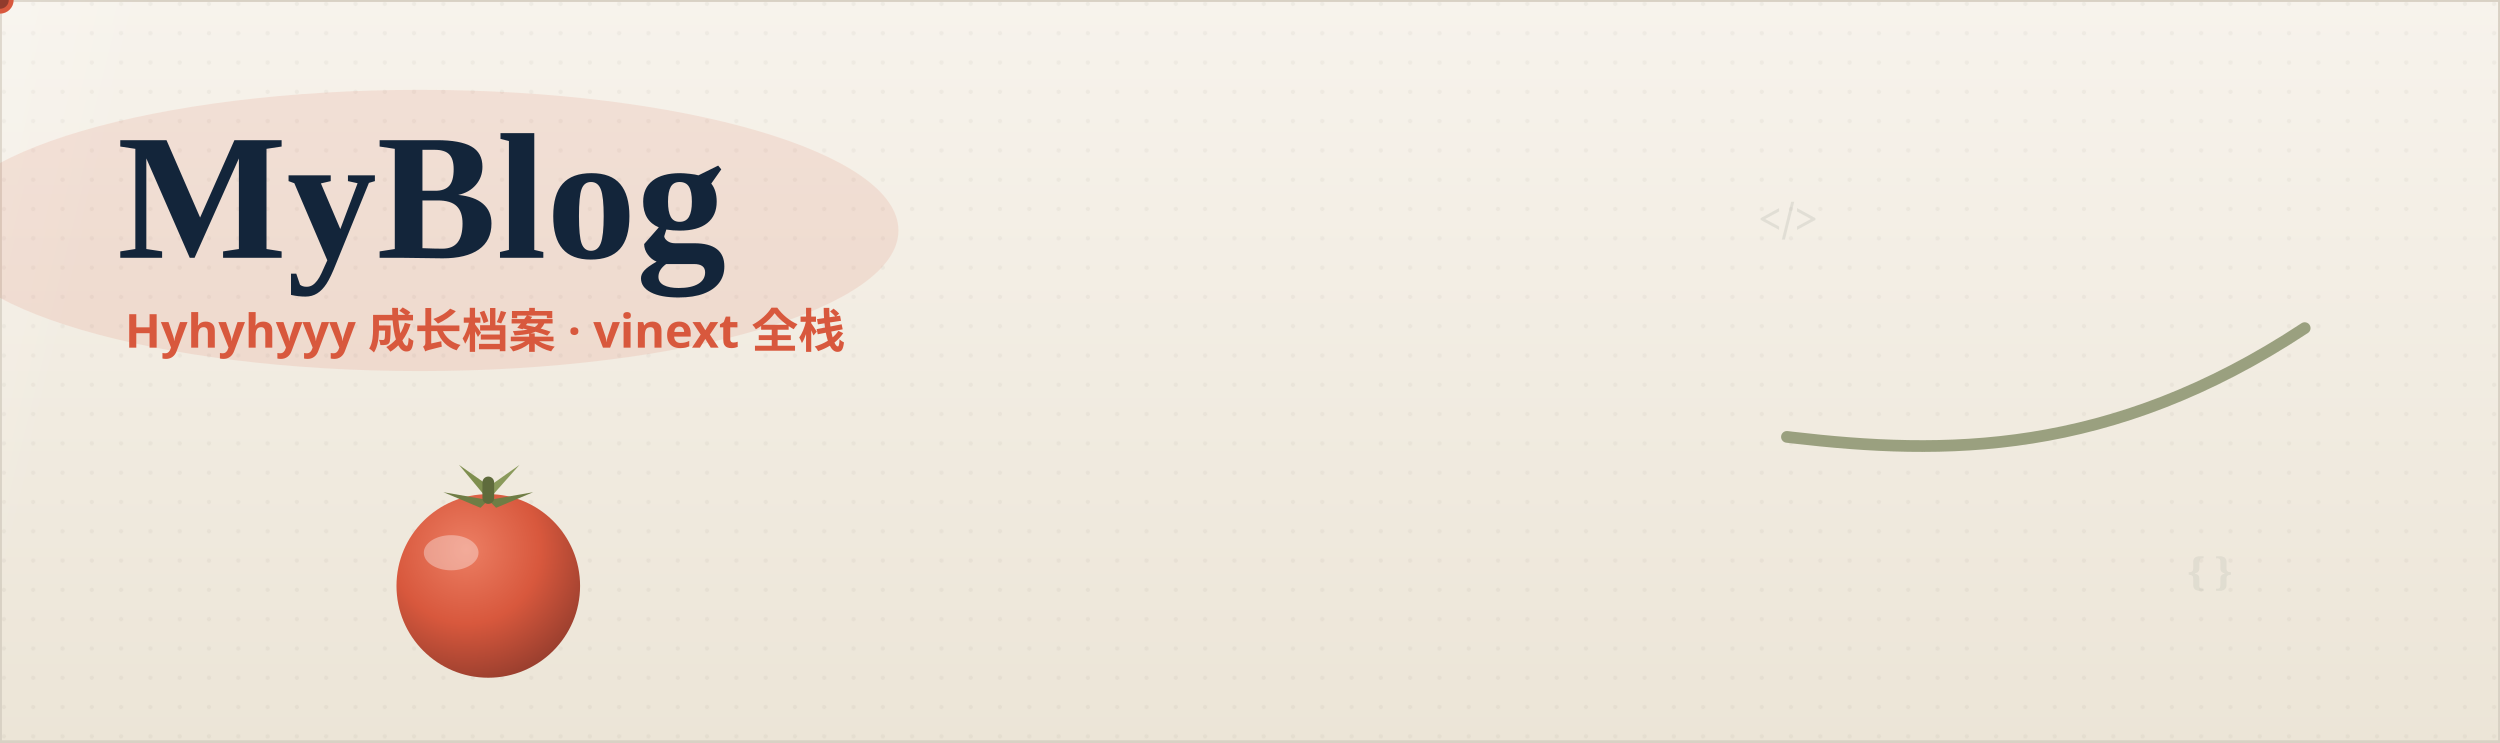
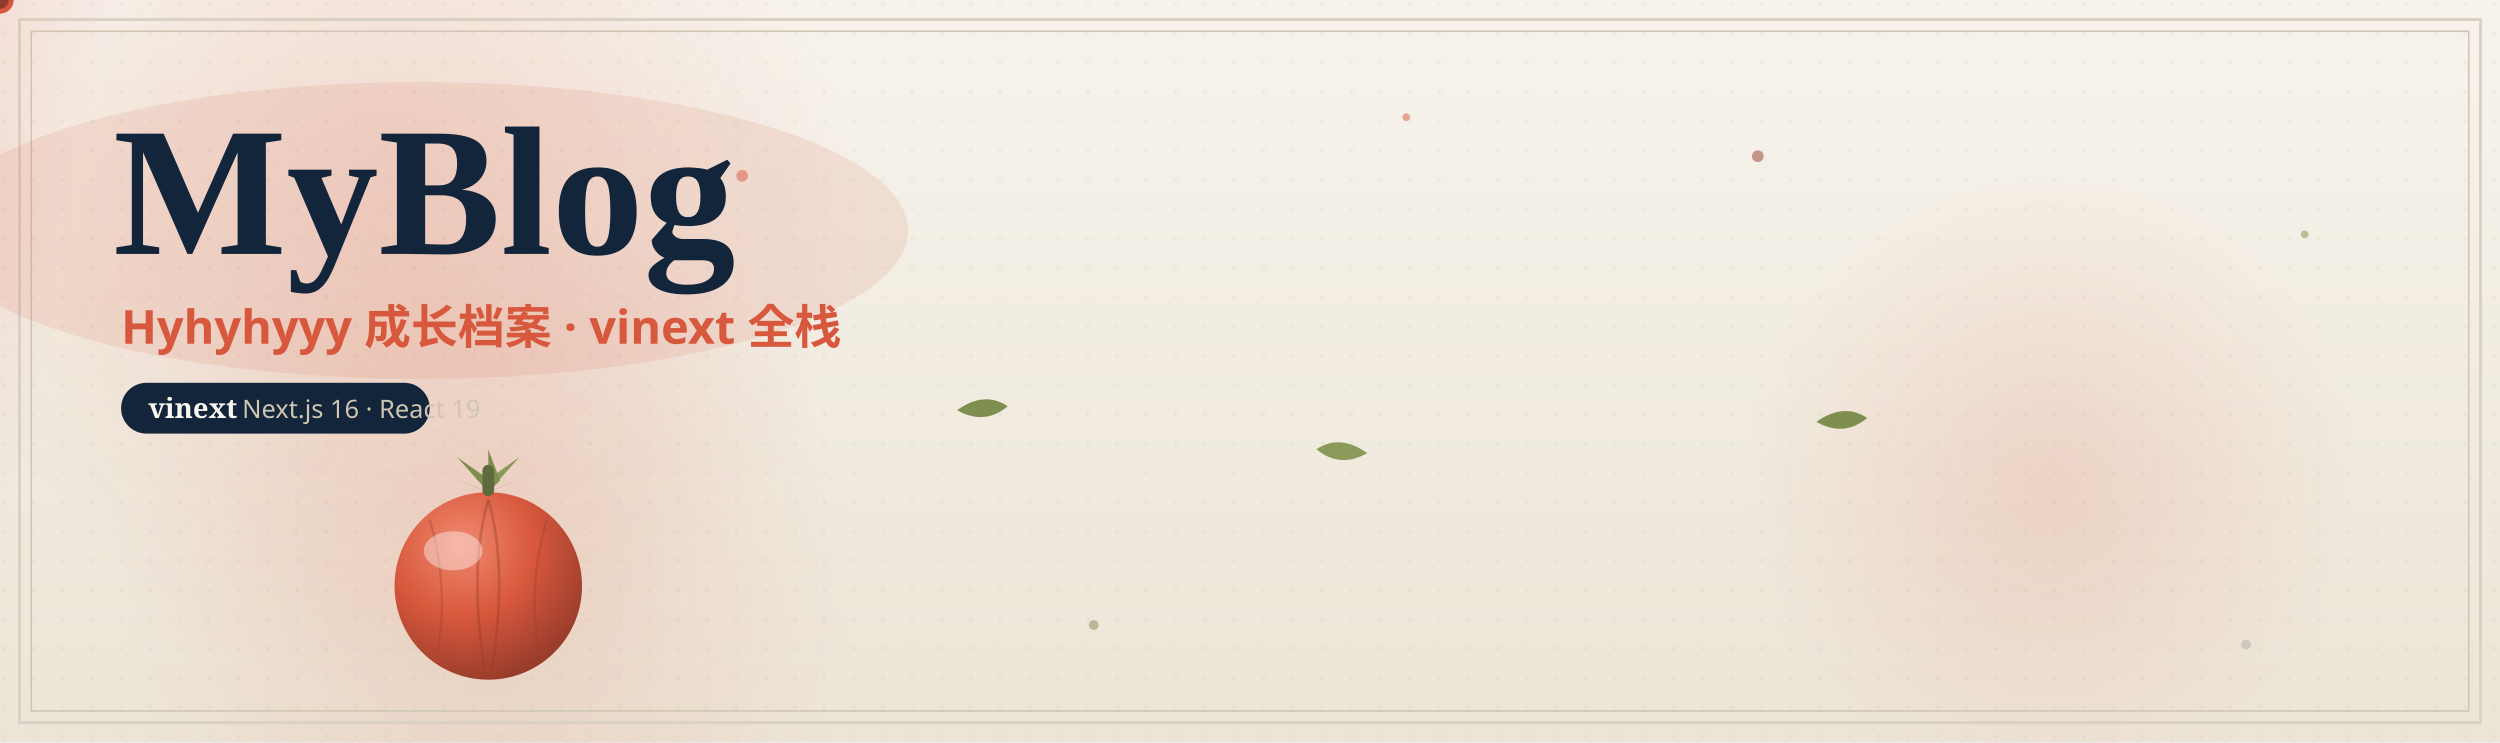
<svg xmlns="http://www.w3.org/2000/svg" viewBox="0 0 1280 380" width="1280" height="380">
  <defs>
    <linearGradient id="paperBg" x1="0" y1="0" x2="0" y2="1">
      <stop offset="0" stop-color="#f7f3ec" />
      <stop offset="1" stop-color="#ece5d7" />
    </linearGradient>
-     <radialGradient id="tomatoGrad" cx="38%" cy="30%" r="78%">
-       <stop offset="0" stop-color="#ec7e63" />
-       <stop offset="52%" stop-color="#d8583d" />
-       <stop offset="100%" stop-color="#913b2c" />
+     <radialGradient id="tomatoGrad" cx="36%" cy="28%" r="80%">
+       <stop offset="0" stop-color="#f08a6f" />
+       <stop offset="48%" stop-color="#d8583d" />
+       <stop offset="100%" stop-color="#8f3829" />
+     </radialGradient>
+     <radialGradient id="warmGlow" cx="50%" cy="50%" r="50%">
+       <stop offset="0" stop-color="#d8583d" stop-opacity="0.16" />
+       <stop offset="100%" stop-color="#d8583d" stop-opacity="0" />
    </radialGradient>
    <linearGradient id="sweepGrad" x1="0" y1="0" x2="1" y2="0">
      <stop offset="0" stop-color="#ffffff" stop-opacity="0" />
-       <stop offset="0.5" stop-color="#ffffff" stop-opacity="0.22" />
+       <stop offset="0.5" stop-color="#ffffff" stop-opacity="0.25" />
      <stop offset="1" stop-color="#ffffff" stop-opacity="0" />
    </linearGradient>
-     <linearGradient id="nodeGrad" x1="0" y1="0" x2="0" dy="1">
-       <stop offset="0" stop-color="#faf7f0" />
+     <linearGradient id="redSweep" x1="0" y1="0" x2="1" y2="0">
+       <stop offset="0" stop-color="#d8583d" stop-opacity="0" />
+       <stop offset="0.5" stop-color="#d8583d" stop-opacity="0.18" />
+       <stop offset="1" stop-color="#d8583d" stop-opacity="0" />
+     </linearGradient>
+     <linearGradient id="nodeGrad" x1="0" y1="0" x2="0" y2="1">
+       <stop offset="0" stop-color="#fdfbf6" />
      <stop offset="1" stop-color="#e7dfcf" />
    </linearGradient>
    <pattern id="dots" width="15" height="15" patternUnits="userSpaceOnUse">
      <circle cx="2" cy="2" r="1.1" fill="#6d655b" />
    </pattern>
  </defs>
  <rect x="0" y="0" width="1280" height="380" fill="url(#paperBg)" />
-   <rect x="0" y="0" width="1280" height="380" fill="url(#dots)" opacity="0.06" />
-   <rect x="0" y="0" width="1280" height="380" fill="none" stroke="#d8d1c4" stroke-width="2" />
+   <rect x="0" y="0" width="1280" height="380" fill="url(#dots)" opacity="0.05" />
+   <circle cx="250" cy="300" r="190" fill="url(#warmGlow)" />
+   <circle cx="200" cy="110" r="240" fill="url(#warmGlow)" />
+   <circle cx="1050" cy="250" r="160" fill="url(#warmGlow)" />
+   <rect x="10" y="10" width="1260" height="360" fill="none" stroke="#d8d1c4" stroke-width="1.5" />
+   <rect x="16" y="16" width="1248" height="348" fill="none" stroke="#cfc5b2" stroke-width="0.8" />
  <g>
-     <animateTransform attributeName="transform" type="translate" from="-460 0" to="1560 0" dur="7s" repeatCount="indefinite" />
-     <rect x="-130" y="-60" width="210" height="500" fill="url(#sweepGrad)" transform="skewX(-14)" />
+     <animateTransform attributeName="transform" type="translate" from="-480 0" to="1580 0" dur="7s" repeatCount="indefinite" />
+     <rect x="-130" y="-60" width="200" height="500" fill="url(#sweepGrad)" transform="skewX(-14)" />
  </g>
-   <path id="vine" d="M250,300 C430,205 560,300 700,232 S980,300 1180,168" fill="none" stroke="#9aa07f" stroke-width="6" stroke-linecap="round" stroke-dasharray="680" stroke-dashoffset="680">
-     <animate attributeName="stroke-dashoffset" from="680" to="0" dur="2.4s" fill="freeze" />
+   <g>
+     <animateTransform attributeName="transform" type="translate" from="1600 0" to="-500 0" dur="11s" repeatCount="indefinite" />
+     <rect x="-110" y="-60" width="170" height="500" fill="url(#redSweep)" transform="skewX(-12)" />
+   </g>
+   <g opacity="0.5">
+     <circle cx="380" cy="90" r="3" fill="#d8583d">
+       <animate attributeName="opacity" values="0.2;0.7;0.2" dur="3.1s" repeatCount="indefinite" />
+       <animateTransform attributeName="transform" type="translate" values="0,0;0,-18;0,0" dur="6s" repeatCount="indefinite" />
+     </circle>
+   </g>
+   <g opacity="0.5">
+     <circle cx="560" cy="320" r="2.5" fill="#7f8f4f">
+       <animate attributeName="opacity" values="0.15;0.6;0.15" dur="4.3s" repeatCount="indefinite" />
+       <animateTransform attributeName="transform" type="translate" values="0,0;0,-22;0,0" dur="7.5s" repeatCount="indefinite" />
+     </circle>
+   </g>
+   <g opacity="0.5">
+     <circle cx="900" cy="80" r="3" fill="#913b2c">
+       <animate attributeName="opacity" values="0.2;0.65;0.2" dur="3.6s" repeatCount="indefinite" />
+       <animateTransform attributeName="transform" type="translate" values="0,0;0,-16;0,0" dur="6.8s" repeatCount="indefinite" />
+     </circle>
+   </g>
+   <g opacity="0.5">
+     <circle cx="1150" cy="330" r="2.5" fill="#a9ada3">
+       <animate attributeName="opacity" values="0.15;0.55;0.15" dur="4.8s" repeatCount="indefinite" />
+       <animateTransform attributeName="transform" type="translate" values="0,0;0,-20;0,0" dur="8s" repeatCount="indefinite" />
+     </circle>
+   </g>
+   <g opacity="0.5">
+     <circle cx="720" cy="60" r="2" fill="#d8583d">
+       <animate attributeName="opacity" values="0.1;0.5;0.1" dur="3.9s" repeatCount="indefinite" />
+     </circle>
+   </g>
+   <g opacity="0.5">
+     <circle cx="1180" cy="120" r="2" fill="#7f8f4f">
+       <animate attributeName="opacity" values="0.1;0.5;0.1" dur="4.1s" repeatCount="indefinite" />
+     </circle>
+   </g>
+   <path id="vine" d="M250,256 C360,180 480,300 620,230 S880,300 1020,210 S1200,260 1250,200" fill="none" stroke="#9aa07f" stroke-width="6.5" stroke-linecap="round" stroke-dasharray="1400" stroke-dashoffset="1400">
+     <animate attributeName="stroke-dashoffset" from="1400" to="0" dur="2.6s" fill="freeze" />
  </path>
-   <g transform="translate(470,256)">
+   <g transform="translate(490,210)">
+     <path d="M0,0 Q14,-10 26,-2 Q14,8 0,0 Z" fill="#7f8f4f">
+       <animateTransform attributeName="transform" type="rotate" values="-6;6;-6" dur="5s" repeatCount="indefinite" />
+     </path>
+   </g>
+   <g transform="translate(700,232)">
+     <path d="M0,0 Q-14,-10 -26,-2 Q-14,8 0,0 Z" fill="#8a9a5b">
+       <animateTransform attributeName="transform" type="rotate" values="6;-6;6" dur="5.6s" repeatCount="indefinite" />
+     </path>
+   </g>
+   <g transform="translate(930,216)">
+     <path d="M0,0 Q14,-10 26,-2 Q14,8 0,0 Z" fill="#7f8f4f">
+       <animateTransform attributeName="transform" type="rotate" values="-5;7;-5" dur="6.2s" repeatCount="indefinite" />
+     </path>
+   </g>
+   <g transform="translate(430,228)">
    <g opacity="0">
-       <animateTransform attributeName="transform" type="scale" from="0" to="1" begin="1.0s" dur="0.5s" fill="freeze" />
-       <animate attributeName="opacity" from="0" to="1" begin="1.0s" dur="0.5s" fill="freeze" />
-       <rect x="-28" y="-19" width="56" height="38" rx="11" fill="url(#nodeGrad)" stroke="#13253a" stroke-width="1.5" />
-       <text x="0" y="6" text-anchor="middle" font-family="Georgia,serif" font-size="17" font-weight="700" fill="#d8583d">&lt;/&gt;</text>
+       <animateTransform attributeName="transform" type="scale" from="0" to="1" begin="1.0s" dur="0.55s" fill="freeze" />
+       <animate attributeName="opacity" from="0" to="1" begin="1.0s" dur="0.55s" fill="freeze" />
+       <rect x="-30" y="-20" width="60" height="40" rx="12" fill="url(#nodeGrad)" stroke="#13253a" stroke-width="1.6" />
+       <text x="0" y="6" text-anchor="middle" font-family="Georgia,serif" font-size="18" font-weight="700" fill="#d8583d">&lt;/&gt;</text>
    </g>
  </g>
-   <g transform="translate(650,250)">
+   <g transform="translate(565,250)">
    <g opacity="0">
-       <animateTransform attributeName="transform" type="scale" from="0" to="1" begin="1.4s" dur="0.5s" fill="freeze" />
-       <animate attributeName="opacity" from="0" to="1" begin="1.4s" dur="0.5s" fill="freeze" />
-       <rect x="-28" y="-19" width="56" height="38" rx="11" fill="url(#nodeGrad)" stroke="#13253a" stroke-width="1.5" />
-       <text x="0" y="6" text-anchor="middle" font-family="Georgia,serif" font-size="17" font-weight="700" fill="#13253a">{ }</text>
+       <animateTransform attributeName="transform" type="scale" from="0" to="1" begin="1.35s" dur="0.55s" fill="freeze" />
+       <animate attributeName="opacity" from="0" to="1" begin="1.35s" dur="0.55s" fill="freeze" />
+       <rect x="-30" y="-20" width="60" height="40" rx="12" fill="url(#nodeGrad)" stroke="#13253a" stroke-width="1.6" />
+       <text x="0" y="6" text-anchor="middle" font-family="Georgia,serif" font-size="18" font-weight="700" fill="#13253a">{ }</text>
    </g>
  </g>
-   <g transform="translate(842,278)">
+   <g transform="translate(710,244)">
    <g opacity="0">
-       <animateTransform attributeName="transform" type="scale" from="0" to="1" begin="1.8s" dur="0.5s" fill="freeze" />
-       <animate attributeName="opacity" from="0" to="1" begin="1.8s" dur="0.5s" fill="freeze" />
-       <rect x="-28" y="-19" width="56" height="38" rx="11" fill="url(#nodeGrad)" stroke="#13253a" stroke-width="1.5" />
-       <text x="0" y="6" text-anchor="middle" font-family="Georgia,serif" font-size="16" font-weight="700" fill="#13253a">( )</text>
+       <animateTransform attributeName="transform" type="scale" from="0" to="1" begin="1.7s" dur="0.55s" fill="freeze" />
+       <animate attributeName="opacity" from="0" to="1" begin="1.7s" dur="0.55s" fill="freeze" />
+       <rect x="-30" y="-20" width="60" height="40" rx="12" fill="url(#nodeGrad)" stroke="#13253a" stroke-width="1.6" />
+       <text x="0" y="6" text-anchor="middle" font-family="Georgia,serif" font-size="17" font-weight="700" fill="#13253a">( )</text>
    </g>
  </g>
-   <g transform="translate(1040,236)">
+   <g transform="translate(880,252)">
    <g opacity="0">
-       <animateTransform attributeName="transform" type="scale" from="0" to="1" begin="2.2s" dur="0.5s" fill="freeze" />
-       <animate attributeName="opacity" from="0" to="1" begin="2.2s" dur="0.5s" fill="freeze" />
-       <rect x="-30" y="-19" width="60" height="38" rx="11" fill="url(#nodeGrad)" stroke="#13253a" stroke-width="1.5" />
-       <text x="0" y="6" text-anchor="middle" font-family="Georgia,serif" font-size="16" font-weight="700" fill="#d8583d">fn</text>
+       <animateTransform attributeName="transform" type="scale" from="0" to="1" begin="2.05s" dur="0.55s" fill="freeze" />
+       <animate attributeName="opacity" from="0" to="1" begin="2.05s" dur="0.55s" fill="freeze" />
+       <rect x="-30" y="-20" width="60" height="40" rx="12" fill="url(#nodeGrad)" stroke="#13253a" stroke-width="1.6" />
+       <text x="0" y="6" text-anchor="middle" font-family="Georgia,serif" font-size="17" font-weight="700" fill="#d8583d">=&gt;</text>
+     </g>
+   </g>
+   <g transform="translate(1050,228)">
+     <g opacity="0">
+       <animateTransform attributeName="transform" type="scale" from="0" to="1" begin="2.4s" dur="0.55s" fill="freeze" />
+       <animate attributeName="opacity" from="0" to="1" begin="2.4s" dur="0.55s" fill="freeze" />
+       <rect x="-32" y="-20" width="64" height="40" rx="12" fill="url(#nodeGrad)" stroke="#13253a" stroke-width="1.6" />
+       <text x="0" y="6" text-anchor="middle" font-family="Georgia,serif" font-size="16" font-weight="700" fill="#13253a">&lt;/&gt;</text>
    </g>
  </g>
  <circle r="7" fill="#d8583d">
    <animateMotion dur="5.5s" repeatCount="indefinite" rotate="auto">
      <mpath href="#vine" />
    </animateMotion>
  </circle>
-   <ellipse cx="215" cy="118" rx="245" ry="72" fill="#d8583d" opacity="0.12">
-     <animate attributeName="opacity" values="0.12;0.30;0.12" dur="3.2s" repeatCount="indefinite" />
+   <circle r="3.5" fill="#913b2c">
+     <animateMotion dur="5.5s" begin="2.75s" repeatCount="indefinite" rotate="auto">
+       <mpath href="#vine" />
+     </animateMotion>
+   </circle>
+   <ellipse cx="215" cy="118" rx="250" ry="76" fill="#d8583d" opacity="0.12">
+     <animate attributeName="opacity" values="0.10;0.30;0.10" dur="3.2s" repeatCount="indefinite" />
  </ellipse>
-   <text x="60" y="132" font-family="Georgia,'Times New Roman','STZhongsong',serif" font-size="92" font-weight="700" fill="#13253a">MyBlog</text>
-   <text x="64" y="178" font-family="'PingFang SC','Microsoft YaHei',sans-serif" font-size="24" fill="#d8583d" font-weight="600">Hyhyhyyy 成长档案 · vinext 全栈</text>
-   <rect x="62" y="148" width="0" height="5" rx="2.5" fill="#d8583d">
-     <animate attributeName="width" from="0" to="362" dur="1.4s" begin="0.3s" fill="freeze" />
+   <text x="58" y="130" font-family="Georgia,'Times New Roman','STZhongsong',serif" font-size="94" font-weight="700" fill="#13253a">MyBlog</text>
+   <text x="62" y="176" font-family="'PingFang SC','Microsoft YaHei',sans-serif" font-size="24" fill="#d8583d" font-weight="600">Hyhyhyyy 成长档案 · vinext 全栈</text>
+   <g transform="translate(62,196)">
+     <rect x="0" y="0" width="158" height="26" rx="13" fill="#13253a" />
+     <text x="14" y="18" font-family="Georgia,serif" font-size="14" fill="#faf7f0" font-weight="700">vinext</text>
+     <text x="62" y="18" font-family="'PingFang SC',sans-serif" font-size="13" fill="#cfc5b2">Next.js 16 · React 19</text>
+   </g>
+   <rect x="60" y="146" width="0" height="5" rx="2.5" fill="#d8583d">
+     <animate attributeName="width" from="0" to="366" dur="1.4s" begin="0.3s" fill="freeze" />
  </rect>
-   <g>
-     <circle cx="250" cy="300" r="47" fill="url(#tomatoGrad)" />
-     <ellipse cx="231" cy="283" rx="14" ry="9" fill="#ffffff" opacity="0.35" />
-     <path d="M250,256 L235,238 L252,250 Z" fill="#7f8f4f" />
-     <path d="M250,256 L266,238 L249,250 Z" fill="#8a9a5b" />
-     <path d="M250,256 L227,252 L246,260 Z" fill="#6f7d45" />
-     <path d="M250,256 L273,252 L254,260 Z" fill="#6f7d45" />
-     <rect x="247" y="244" width="6" height="14" rx="3" fill="#5f6b3c" />
+   <g transform="translate(250,300)">
+     <g>
+       <animateTransform attributeName="transform" type="scale" values="1;1.035;1" dur="4s" repeatCount="indefinite" />
+       <circle cx="0" cy="0" r="48" fill="url(#tomatoGrad)" />
+       <path d="M0,-44 Q-10,-10 -2,42" fill="none" stroke="#8f3829" stroke-width="1.4" opacity="0.35" />
+       <path d="M0,-44 Q10,-10 2,42" fill="none" stroke="#8f3829" stroke-width="1.4" opacity="0.35" />
+       <path d="M-30,-34 Q-20,0 -26,34" fill="none" stroke="#8f3829" stroke-width="1.2" opacity="0.28" />
+       <path d="M30,-34 Q20,0 26,34" fill="none" stroke="#8f3829" stroke-width="1.2" opacity="0.28" />
+       <ellipse cx="-18" cy="-18" rx="15" ry="10" fill="#ffffff" opacity="0.4" />
+       <path d="M0,-48 L-16,-66 L1,-54 Z" fill="#7f8f4f" />
+       <path d="M0,-48 L16,-66 L-1,-54 Z" fill="#8a9a5b" />
+       <path d="M0,-48 L-24,-58 L-5,-50 Z" fill="#6f7d45" />
+       <path d="M0,-48 L24,-58 L5,-50 Z" fill="#6f7d45" />
+       <path d="M0,-48 L0,-70 L6,-54 Z" fill="#7f8f4f" />
+       <rect x="-3" y="-62" width="6" height="16" rx="3" fill="#5f6b3c" />
+     </g>
  </g>
  <circle r="4.5" fill="#913b2c">
    <animateMotion dur="4.6s" repeatCount="indefinite">
      <mpath href="#orbitPath" />
    </animateMotion>
  </circle>
  <path id="orbitPath" d="M182,300 A68,27 0 1,0 318,300 A68,27 0 1,0 182,300" fill="none" stroke="none" />
-   <text x="900" y="120" font-family="Georgia,serif" font-size="22" fill="#a9ada3" font-weight="700" opacity="0.25">&lt;/&gt;</text>
-   <text x="900" y="120" font-family="Georgia,serif" font-size="22" fill="#a9ada3" font-weight="700" opacity="0">
+   <text x="980" y="120" font-family="Georgia,serif" font-size="22" fill="#a9ada3" font-weight="700" opacity="0">
    &lt;/&gt;
-     <animateTransform attributeName="transform" type="translate" values="0,0; 0,-14; 0,0" dur="4.5s" repeatCount="indefinite" />
-     <animate attributeName="opacity" values="0;0.6;0" dur="4.5s" repeatCount="indefinite" />
+     <animateTransform attributeName="transform" type="translate" values="0,0;0,-14;0,0" dur="4.5s" repeatCount="indefinite" />
+     <animate attributeName="opacity" values="0;0.5;0" dur="4.5s" repeatCount="indefinite" />
  </text>
-   <text x="1120" y="300" font-family="Georgia,serif" font-size="20" fill="#a9ada3" font-weight="700" opacity="0.2">{ }</text>
-   <text x="1120" y="300" font-family="Georgia,serif" font-size="20" fill="#a9ada3" font-weight="700" opacity="0">
+   <text x="1180" y="300" font-family="Georgia,serif" font-size="20" fill="#a9ada3" font-weight="700" opacity="0">
    { }
-     <animateTransform attributeName="transform" type="translate" values="0,0; 0,12; 0,0" dur="5.2s" repeatCount="indefinite" />
-     <animate attributeName="opacity" values="0;0.55;0" dur="5.2s" repeatCount="indefinite" />
+     <animateTransform attributeName="transform" type="translate" values="0,0;0,12;0,0" dur="5.2s" repeatCount="indefinite" />
+     <animate attributeName="opacity" values="0;0.5;0" dur="5.2s" repeatCount="indefinite" />
  </text>
</svg>
